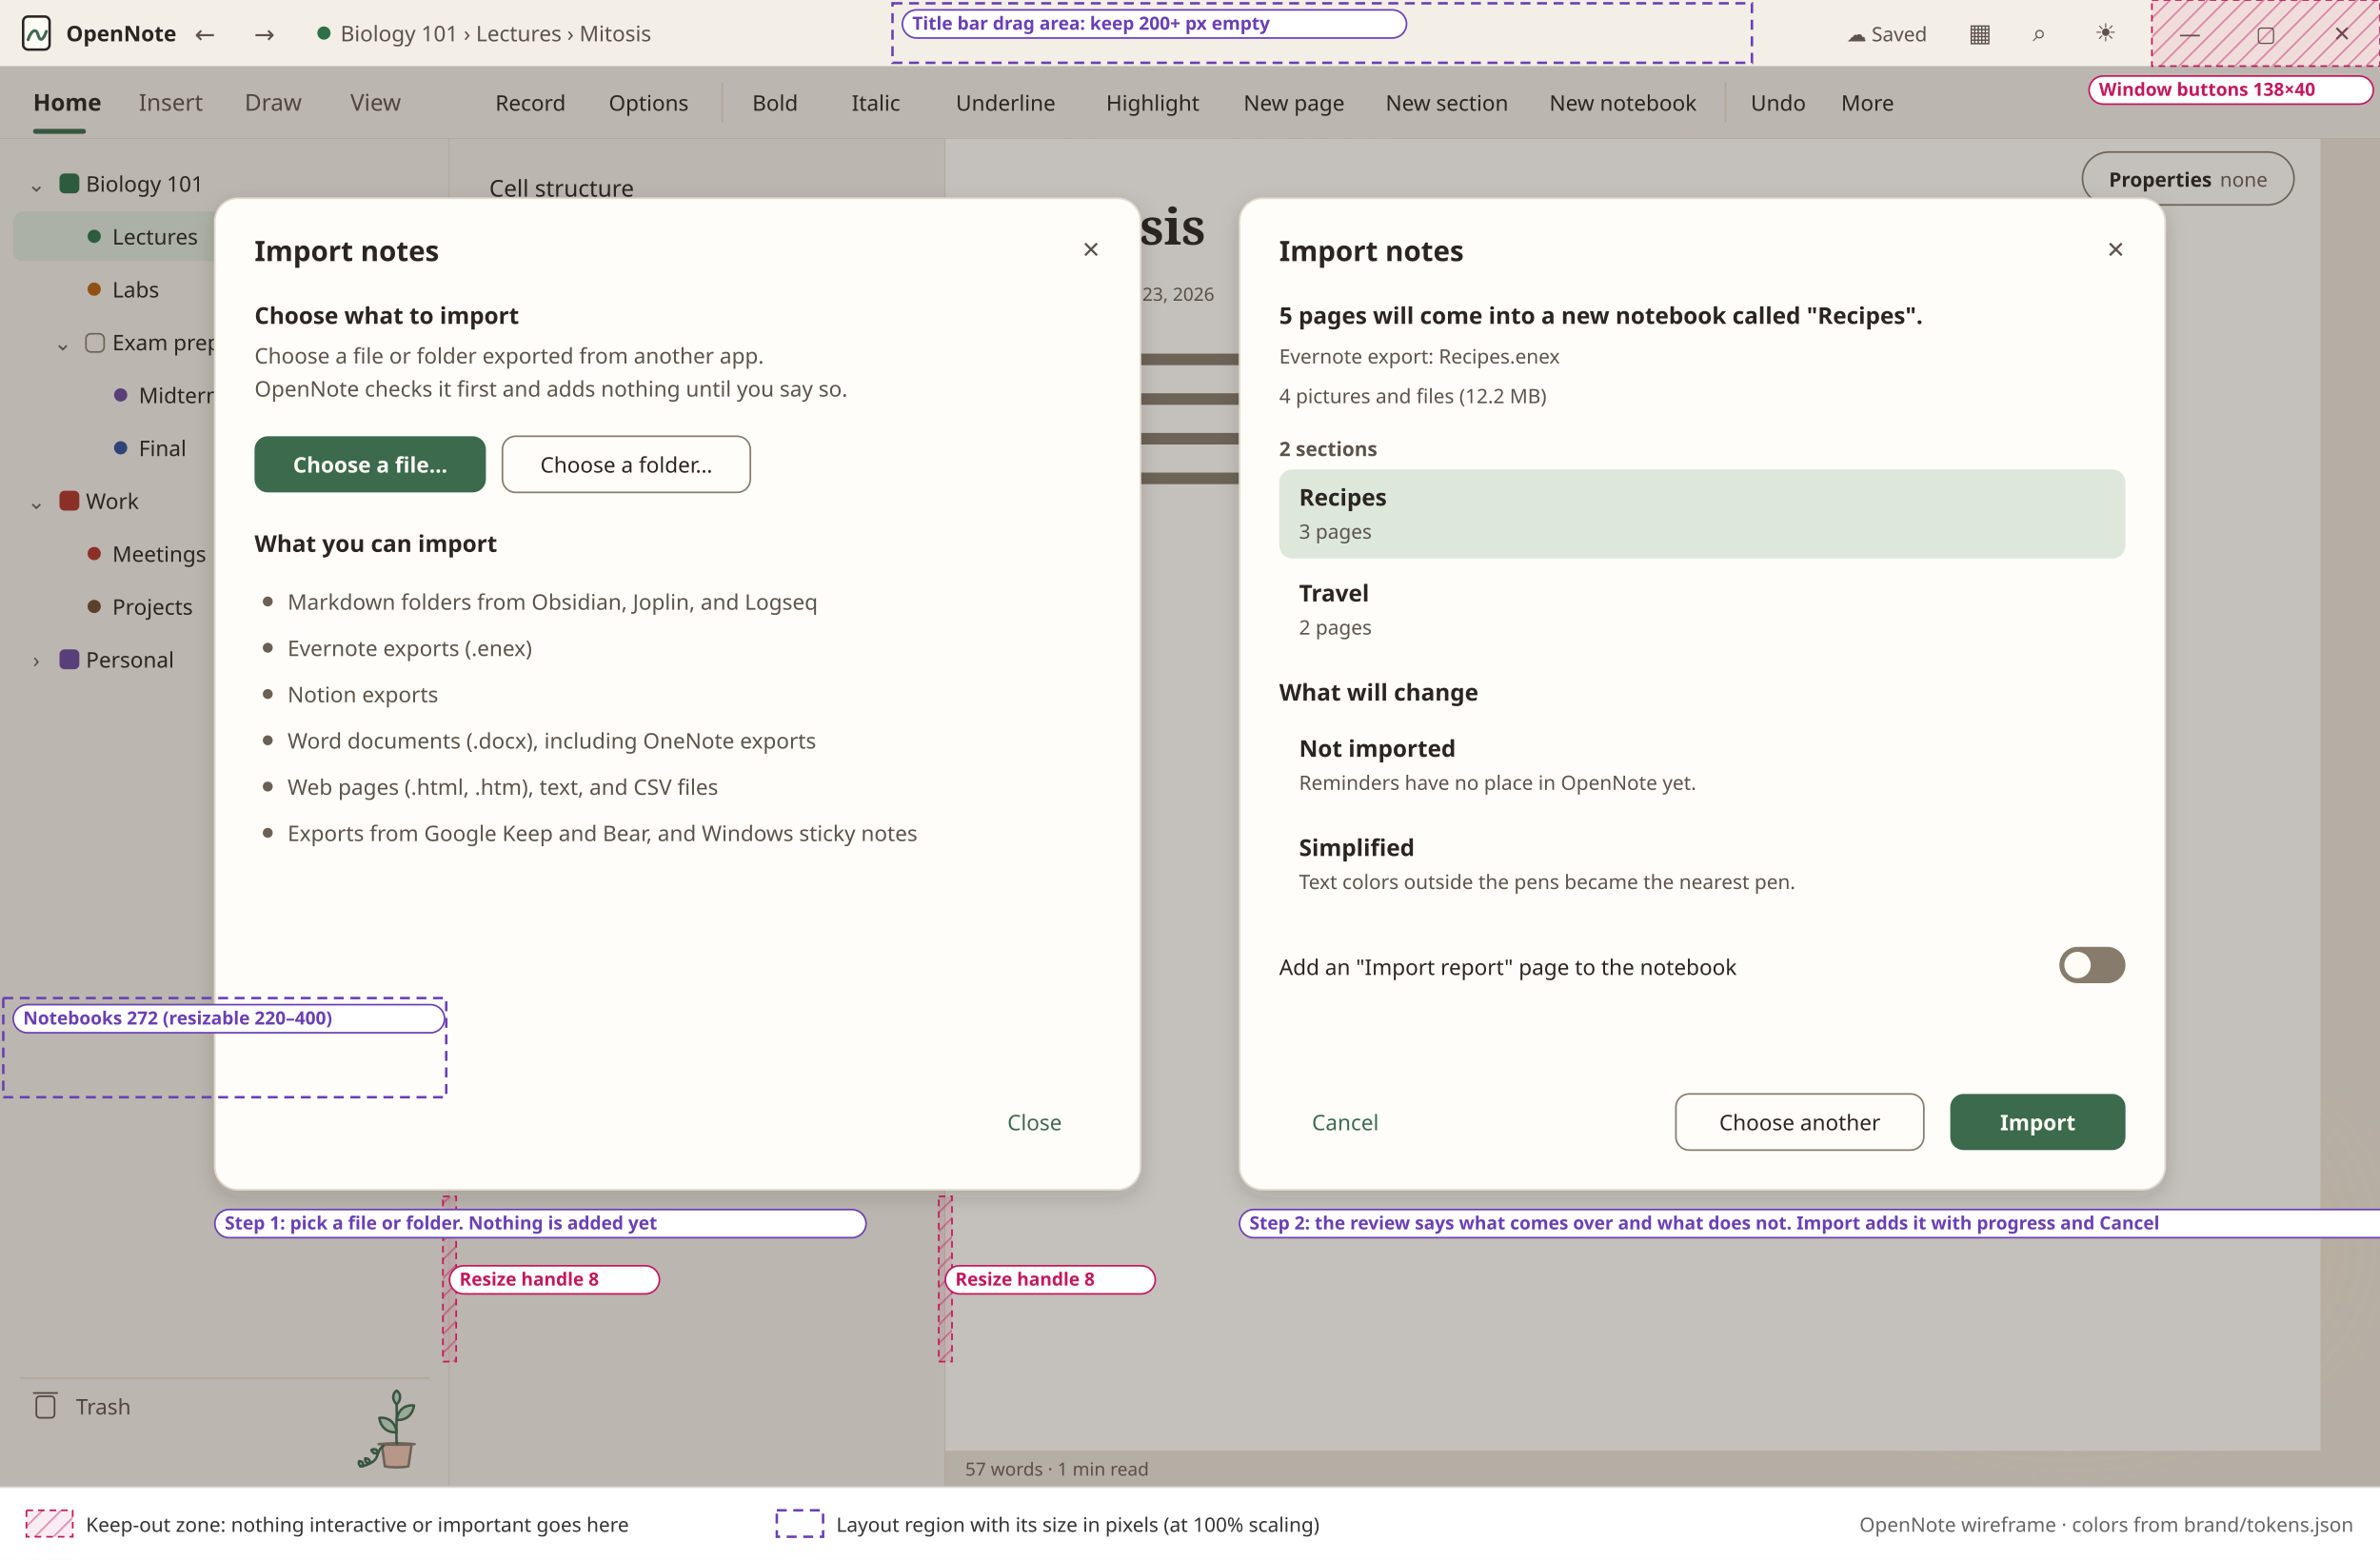
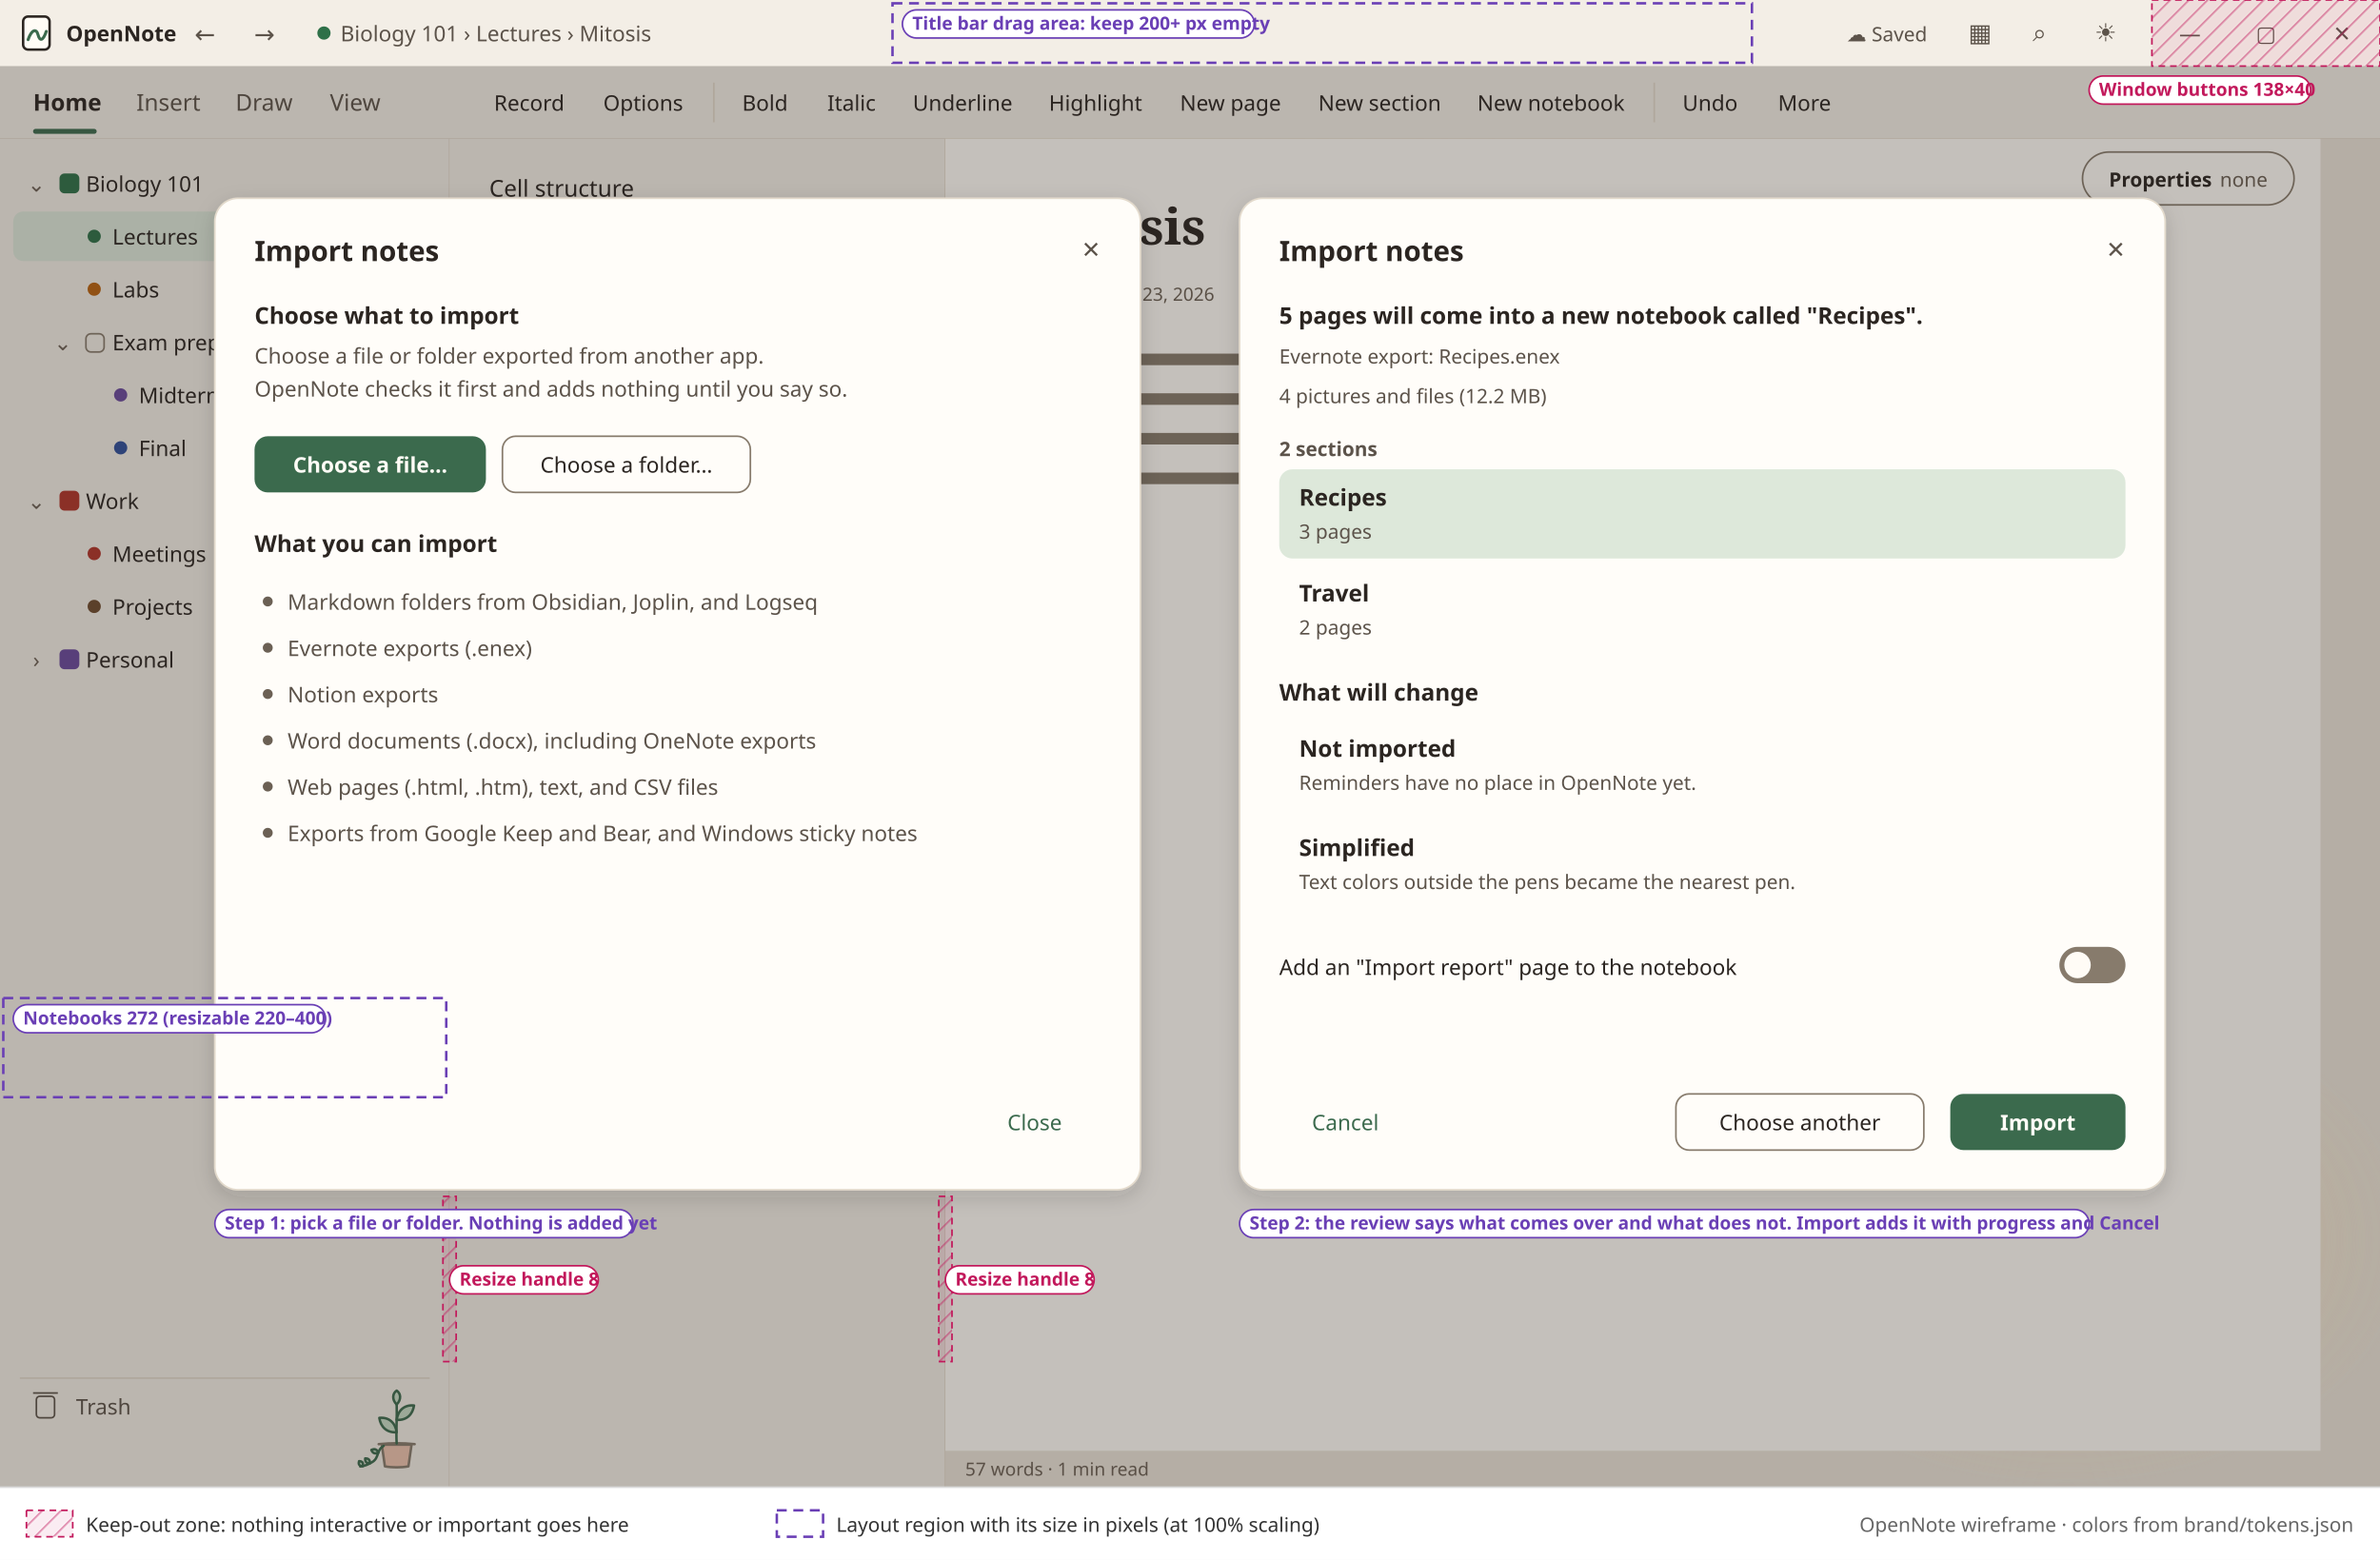
<svg xmlns="http://www.w3.org/2000/svg" viewBox="0 0 1440 944" width="1440" height="944" role="img">
  <defs>
    <pattern id="hatch" width="8" height="8" patternUnits="userSpaceOnUse" patternTransform="rotate(45)">
      <rect width="8" height="8" fill="#C2185B" fill-opacity="0.08" />
      <line x1="0" y1="0" x2="0" y2="8" stroke="#C2185B" stroke-opacity="0.45" stroke-width="2" />
    </pattern>
    <filter id="shadow" x="-10%" y="-10%" width="120%" height="130%">
      <feDropShadow dx="0" dy="4" stdDeviation="6" flood-color="#2B2521" flood-opacity="0.16" />
    </filter>
  </defs>
  <rect x="0" y="0" width="1440" height="900" rx="0" fill="#F3EEE6" />
  <rect x="0" y="0" width="1440" height="40" rx="0" fill="#F3EEE6" />
  <rect x="14" y="10" width="16" height="20" rx="3" fill="#FFFCF6" stroke="#2B2521" stroke-width="1.5" />
  <path d="M17 24c2-6 5-7 6-3s3 4 5-2" fill="none" stroke-linecap="round" stroke-linejoin="round" stroke="#3B6A4D" stroke-width="1.8" />
  <text x="40" y="25" font-size="13" font-weight="600" fill="#2B2521" text-anchor="start" font-family="'Atkinson Hyperlegible Next', 'Segoe UI', system-ui, sans-serif">OpenNote</text>
  <text x="124" y="26" font-size="15" font-weight="400" fill="#5C534A" text-anchor="middle" font-family="'Atkinson Hyperlegible Next', 'Segoe UI', system-ui, sans-serif">←</text>
  <text x="160" y="26" font-size="15" font-weight="400" fill="#5C534A" text-anchor="middle" font-family="'Atkinson Hyperlegible Next', 'Segoe UI', system-ui, sans-serif">→</text>
  <circle cx="196" cy="20" r="4" fill="#2E7048" />
  <text x="206" y="25" font-size="13" font-weight="400" fill="#5C534A" text-anchor="start" font-family="'Atkinson Hyperlegible Next', 'Segoe UI', system-ui, sans-serif">Biology 101 › Lectures › Mitosis</text>
  <text x="1166" y="25" font-size="12" font-weight="400" fill="#5C534A" text-anchor="end" font-family="'Atkinson Hyperlegible Next', 'Segoe UI', system-ui, sans-serif">☁ Saved</text>
  <text x="1198" y="25" font-size="15" font-weight="400" fill="#5C534A" text-anchor="middle" font-family="'Atkinson Hyperlegible Next', 'Segoe UI', system-ui, sans-serif">▦</text>
  <text x="1234" y="25" font-size="15" font-weight="400" fill="#5C534A" text-anchor="middle" font-family="'Atkinson Hyperlegible Next', 'Segoe UI', system-ui, sans-serif">⌕</text>
  <text x="1274" y="25" font-size="15" font-weight="400" fill="#5C534A" text-anchor="middle" font-family="'Atkinson Hyperlegible Next', 'Segoe UI', system-ui, sans-serif">☀</text>
  <text x="1325" y="25" font-size="13" font-weight="400" fill="#5C534A" text-anchor="middle" font-family="'Atkinson Hyperlegible Next', 'Segoe UI', system-ui, sans-serif">—</text>
  <text x="1371" y="25" font-size="13" font-weight="400" fill="#5C534A" text-anchor="middle" font-family="'Atkinson Hyperlegible Next', 'Segoe UI', system-ui, sans-serif">▢</text>
  <text x="1417" y="25" font-size="13" font-weight="400" fill="#5C534A" text-anchor="middle" font-family="'Atkinson Hyperlegible Next', 'Segoe UI', system-ui, sans-serif">✕</text>
  <rect x="0" y="40" width="1440" height="44" rx="0" fill="#F3EEE6" />
  <line x1="0" y1="84" x2="1440" y2="84" stroke="#E3DACC" />
  <text x="20" y="67" font-size="14" font-weight="600" fill="#2B2521" text-anchor="start" font-family="'Atkinson Hyperlegible Next', 'Segoe UI', system-ui, sans-serif">Home</text>
-   <rect x="20" y="78" width="32" height="3" rx="1.5" fill="#3B6A4D" />
-   <text x="84" y="67" font-size="14" font-weight="400" fill="#5C534A" text-anchor="start" font-family="'Atkinson Hyperlegible Next', 'Segoe UI', system-ui, sans-serif">Insert</text>
-   <text x="148" y="67" font-size="14" font-weight="400" fill="#5C534A" text-anchor="start" font-family="'Atkinson Hyperlegible Next', 'Segoe UI', system-ui, sans-serif">Draw</text>
-   <text x="212" y="67" font-size="14" font-weight="400" fill="#5C534A" text-anchor="start" font-family="'Atkinson Hyperlegible Next', 'Segoe UI', system-ui, sans-serif">View</text>
-   <g data-fit="6" data-center="both">
-     <rect x="290" y="48" width="62" height="28" rx="8" fill="none" />
-     <text x="321" y="67" font-size="13" font-weight="400" fill="#2B2521" text-anchor="middle" font-family="'Atkinson Hyperlegible Next', 'Segoe UI', system-ui, sans-serif">Record</text>
-   </g>
-   <g data-fit="6" data-center="both">
-     <rect x="358" y="48" width="69" height="28" rx="8" fill="none" />
-     <text x="392.5" y="67" font-size="13" font-weight="400" fill="#2B2521" text-anchor="middle" font-family="'Atkinson Hyperlegible Next', 'Segoe UI', system-ui, sans-serif">Options</text>
-   </g>
-   <line x1="437" y1="50" x2="437" y2="74" stroke="#E3DACC" />
-   <g data-fit="6" data-center="both">
-     <rect x="445" y="48" width="48" height="28" rx="8" fill="none" />
-     <text x="469" y="67" font-size="13" font-weight="400" fill="#2B2521" text-anchor="middle" font-family="'Atkinson Hyperlegible Next', 'Segoe UI', system-ui, sans-serif">Bold</text>
-   </g>
-   <g data-fit="6" data-center="both">
-     <rect x="499" y="48" width="62" height="28" rx="8" fill="none" />
-     <text x="530" y="67" font-size="13" font-weight="400" fill="#2B2521" text-anchor="middle" font-family="'Atkinson Hyperlegible Next', 'Segoe UI', system-ui, sans-serif">Italic</text>
-   </g>
-   <g data-fit="6" data-center="both">
-     <rect x="567" y="48" width="83" height="28" rx="8" fill="none" />
-     <text x="608.5" y="67" font-size="13" font-weight="400" fill="#2B2521" text-anchor="middle" font-family="'Atkinson Hyperlegible Next', 'Segoe UI', system-ui, sans-serif">Underline</text>
-   </g>
-   <g data-fit="6" data-center="both">
-     <rect x="656" y="48" width="83" height="28" rx="8" fill="none" />
-     <text x="697.5" y="67" font-size="13" font-weight="400" fill="#2B2521" text-anchor="middle" font-family="'Atkinson Hyperlegible Next', 'Segoe UI', system-ui, sans-serif">Highlight</text>
-   </g>
-   <g data-fit="6" data-center="both">
-     <rect x="745" y="48" width="76" height="28" rx="8" fill="none" />
-     <text x="783" y="67" font-size="13" font-weight="400" fill="#2B2521" text-anchor="middle" font-family="'Atkinson Hyperlegible Next', 'Segoe UI', system-ui, sans-serif">New page</text>
-   </g>
-   <g data-fit="6" data-center="both">
-     <rect x="827" y="48" width="97" height="28" rx="8" fill="none" />
-     <text x="875.5" y="67" font-size="13" font-weight="400" fill="#2B2521" text-anchor="middle" font-family="'Atkinson Hyperlegible Next', 'Segoe UI', system-ui, sans-serif">New section</text>
-   </g>
-   <g data-fit="6" data-center="both">
-     <rect x="930" y="48" width="104" height="28" rx="8" fill="none" />
-     <text x="982" y="67" font-size="13" font-weight="400" fill="#2B2521" text-anchor="middle" font-family="'Atkinson Hyperlegible Next', 'Segoe UI', system-ui, sans-serif">New notebook</text>
-   </g>
-   <line x1="1044" y1="50" x2="1044" y2="74" stroke="#E3DACC" />
-   <g data-fit="6" data-center="both">
-     <rect x="1052" y="48" width="48" height="28" rx="8" fill="none" />
-     <text x="1076" y="67" font-size="13" font-weight="400" fill="#2B2521" text-anchor="middle" font-family="'Atkinson Hyperlegible Next', 'Segoe UI', system-ui, sans-serif">Undo</text>
-   </g>
-   <g data-fit="6" data-center="both">
-     <rect x="1106" y="48" width="48" height="28" rx="8" fill="none" />
-     <text x="1130" y="67" font-size="13" font-weight="400" fill="#2B2521" text-anchor="middle" font-family="'Atkinson Hyperlegible Next', 'Segoe UI', system-ui, sans-serif">More</text>
+   <rect x="20" y="78" width="38.5" height="3" rx="1.5" fill="#3B6A4D" />
+   <text x="82.5" y="67" font-size="14" font-weight="400" fill="#5C534A" text-anchor="start" font-family="'Atkinson Hyperlegible Next', 'Segoe UI', system-ui, sans-serif">Insert</text>
+   <text x="142.5" y="67" font-size="14" font-weight="400" fill="#5C534A" text-anchor="start" font-family="'Atkinson Hyperlegible Next', 'Segoe UI', system-ui, sans-serif">Draw</text>
+   <text x="199.6" y="67" font-size="14" font-weight="400" fill="#5C534A" text-anchor="start" font-family="'Atkinson Hyperlegible Next', 'Segoe UI', system-ui, sans-serif">View</text>
+   <g data-fit="6" data-center="both">
+     <rect x="290" y="48" width="60.4" height="28" rx="8" fill="none" />
+     <text x="320.2" y="67" font-size="13" font-weight="400" fill="#2B2521" text-anchor="middle" font-family="'Atkinson Hyperlegible Next', 'Segoe UI', system-ui, sans-serif">Record</text>
+   </g>
+   <g data-fit="6" data-center="both">
+     <rect x="356.4" y="48" width="65.5" height="28" rx="8" fill="none" />
+     <text x="389.15" y="67" font-size="13" font-weight="400" fill="#2B2521" text-anchor="middle" font-family="'Atkinson Hyperlegible Next', 'Segoe UI', system-ui, sans-serif">Options</text>
+   </g>
+   <line x1="431.9" y1="50" x2="431.9" y2="74" stroke="#E3DACC" />
+   <g data-fit="6" data-center="both">
+     <rect x="439.9" y="48" width="45.9" height="28" rx="8" fill="none" />
+     <text x="462.85" y="67" font-size="13" font-weight="400" fill="#2B2521" text-anchor="middle" font-family="'Atkinson Hyperlegible Next', 'Segoe UI', system-ui, sans-serif">Bold</text>
+   </g>
+   <g data-fit="6" data-center="both">
+     <rect x="491.8" y="48" width="46.8" height="28" rx="8" fill="none" />
+     <text x="515.2" y="67" font-size="13" font-weight="400" fill="#2B2521" text-anchor="middle" font-family="'Atkinson Hyperlegible Next', 'Segoe UI', system-ui, sans-serif">Italic</text>
+   </g>
+   <g data-fit="6" data-center="both">
+     <rect x="544.6" y="48" width="75.7" height="28" rx="8" fill="none" />
+     <text x="582.45" y="67" font-size="13" font-weight="400" fill="#2B2521" text-anchor="middle" font-family="'Atkinson Hyperlegible Next', 'Segoe UI', system-ui, sans-serif">Underline</text>
+   </g>
+   <g data-fit="6" data-center="both">
+     <rect x="626.3" y="48" width="73.1" height="28" rx="8" fill="none" />
+     <text x="662.85" y="67" font-size="13" font-weight="400" fill="#2B2521" text-anchor="middle" font-family="'Atkinson Hyperlegible Next', 'Segoe UI', system-ui, sans-serif">Highlight</text>
+   </g>
+   <g data-fit="6" data-center="both">
+     <rect x="705.4" y="48" width="78.2" height="28" rx="8" fill="none" />
+     <text x="744.5" y="67" font-size="13" font-weight="400" fill="#2B2521" text-anchor="middle" font-family="'Atkinson Hyperlegible Next', 'Segoe UI', system-ui, sans-serif">New page</text>
+   </g>
+   <g data-fit="6" data-center="both">
+     <rect x="789.6" y="48" width="90.3" height="28" rx="8" fill="none" />
+     <text x="834.75" y="67" font-size="13" font-weight="400" fill="#2B2521" text-anchor="middle" font-family="'Atkinson Hyperlegible Next', 'Segoe UI', system-ui, sans-serif">New section</text>
+   </g>
+   <g data-fit="6" data-center="both">
+     <rect x="885.9" y="48" width="105" height="28" rx="8" fill="none" />
+     <text x="938.4" y="67" font-size="13" font-weight="400" fill="#2B2521" text-anchor="middle" font-family="'Atkinson Hyperlegible Next', 'Segoe UI', system-ui, sans-serif">New notebook</text>
+   </g>
+   <line x1="1000.9" y1="50" x2="1000.9" y2="74" stroke="#E3DACC" />
+   <g data-fit="6" data-center="both">
+     <rect x="1008.9" y="48" width="51.6" height="28" rx="8" fill="none" />
+     <text x="1034.7" y="67" font-size="13" font-weight="400" fill="#2B2521" text-anchor="middle" font-family="'Atkinson Hyperlegible Next', 'Segoe UI', system-ui, sans-serif">Undo</text>
+   </g>
+   <g data-fit="6" data-center="both">
+     <rect x="1066.5" y="48" width="50.6" height="28" rx="8" fill="none" />
+     <text x="1091.8" y="67" font-size="13" font-weight="400" fill="#2B2521" text-anchor="middle" font-family="'Atkinson Hyperlegible Next', 'Segoe UI', system-ui, sans-serif">More</text>
  </g>
  <rect x="0" y="84" width="272" height="816" rx="0" fill="#F3EEE6" />
  <line x1="272" y1="84" x2="272" y2="900" stroke="#E3DACC" />
  <text x="22" y="116" font-size="13" font-weight="400" fill="#6B6054" text-anchor="middle" font-family="'Atkinson Hyperlegible Next', 'Segoe UI', system-ui, sans-serif">⌄</text>
  <rect x="36" y="105" width="12" height="12" rx="3" fill="#2E7048" />
  <text x="52" y="116" font-size="13" font-weight="400" fill="#2B2521" text-anchor="start" font-family="'Atkinson Hyperlegible Next', 'Segoe UI', system-ui, sans-serif">Biology 101</text>
  <rect x="8" y="128" width="256" height="30" rx="6" fill="#DDE8DA" />
  <circle cx="57" cy="143" r="4" fill="#2E7048" />
  <text x="68" y="148" font-size="13" font-weight="400" fill="#2B2521" text-anchor="start" font-family="'Atkinson Hyperlegible Next', 'Segoe UI', system-ui, sans-serif">Lectures</text>
  <circle cx="57" cy="175" r="4" fill="#B8620F" />
  <text x="68" y="180" font-size="13" font-weight="400" fill="#2B2521" text-anchor="start" font-family="'Atkinson Hyperlegible Next', 'Segoe UI', system-ui, sans-serif">Labs</text>
  <text x="38" y="212" font-size="13" font-weight="400" fill="#6B6054" text-anchor="middle" font-family="'Atkinson Hyperlegible Next', 'Segoe UI', system-ui, sans-serif">⌄</text>
  <rect x="52" y="202" width="11" height="11" rx="3" fill="none" stroke="#877B6C" stroke-width="1" />
  <text x="68" y="212" font-size="13" font-weight="400" fill="#2B2521" text-anchor="start" font-family="'Atkinson Hyperlegible Next', 'Segoe UI', system-ui, sans-serif">Exam prep</text>
  <circle cx="73" cy="239" r="4" fill="#6A4A9C" />
  <text x="84" y="244" font-size="13" font-weight="400" fill="#2B2521" text-anchor="start" font-family="'Atkinson Hyperlegible Next', 'Segoe UI', system-ui, sans-serif">Midterm</text>
  <circle cx="73" cy="271" r="4" fill="#2F4F9A" />
  <text x="84" y="276" font-size="13" font-weight="400" fill="#2B2521" text-anchor="start" font-family="'Atkinson Hyperlegible Next', 'Segoe UI', system-ui, sans-serif">Final</text>
  <text x="22" y="308" font-size="13" font-weight="400" fill="#6B6054" text-anchor="middle" font-family="'Atkinson Hyperlegible Next', 'Segoe UI', system-ui, sans-serif">⌄</text>
  <rect x="36" y="297" width="12" height="12" rx="3" fill="#B0342A" />
  <text x="52" y="308" font-size="13" font-weight="400" fill="#2B2521" text-anchor="start" font-family="'Atkinson Hyperlegible Next', 'Segoe UI', system-ui, sans-serif">Work</text>
  <circle cx="57" cy="335" r="4" fill="#B0342A" />
  <text x="68" y="340" font-size="13" font-weight="400" fill="#2B2521" text-anchor="start" font-family="'Atkinson Hyperlegible Next', 'Segoe UI', system-ui, sans-serif">Meetings</text>
  <circle cx="57" cy="367" r="4" fill="#6E4B2E" />
  <text x="68" y="372" font-size="13" font-weight="400" fill="#2B2521" text-anchor="start" font-family="'Atkinson Hyperlegible Next', 'Segoe UI', system-ui, sans-serif">Projects</text>
  <text x="22" y="404" font-size="13" font-weight="400" fill="#6B6054" text-anchor="middle" font-family="'Atkinson Hyperlegible Next', 'Segoe UI', system-ui, sans-serif">›</text>
  <rect x="36" y="393" width="12" height="12" rx="3" fill="#6A4A9C" />
  <text x="52" y="404" font-size="13" font-weight="400" fill="#2B2521" text-anchor="start" font-family="'Atkinson Hyperlegible Next', 'Segoe UI', system-ui, sans-serif">Personal</text>
  <line x1="12" y1="834" x2="260" y2="834" stroke="#E3DACC" />
  <rect x="22" y="845" width="11" height="13" rx="2" fill="none" stroke="#5C534A" stroke-width="1" />
  <line x1="20" y1="843" x2="35" y2="843" stroke="#5C534A" />
  <text x="46" y="856" font-size="13" font-weight="400" fill="#5C534A" text-anchor="start" font-family="'Atkinson Hyperlegible Next', 'Segoe UI', system-ui, sans-serif">Trash</text>
  <g data-part="plant-pot" fill="none" stroke="#877B6C" stroke-linecap="round" stroke-linejoin="round">
    <g data-part="plant" transform="translate(216 840.5063) scale(0.75)" stroke-width="2">
      <path d="M20 45H44L41.5 62.5C36 63.6 28 63.6 22.5 62.5Z" fill="#EDC3AF" data-part="pot" />
      <path d="M17.5 44.6C28 43.6 37 43.6 46.5 44.6" />
      <path d="M32 44C31.4 34 32.4 23 32 12" stroke="#3B6A4D" />
      <path d="M21.5 46C15.5 49.5 18 55.6 12.4 59 9 61 6 62.4 2.6 62.6" stroke="#3B6A4D" />
      <path d="M32 35C24 35.6 19 30.6 18 23.4 26 22.6 31 27.6 32 35Z" fill="#C8DCC6" stroke="#3B6A4D" />
      <path d="M32 25C40 25.6 45 20.6 46 13.4 38 12.6 33 17.6 32 25Z" fill="#C8DCC6" stroke="#3B6A4D" />
      <path d="M32 12.6C28 8.6 28.6 3.6 32 1.4 35.4 3.6 36 8.6 32 12.6Z" fill="#C8DCC6" stroke="#3B6A4D" />
      <path d="M17.2 51.4Q15.5 47.4 11.6 49.3Q13.3 53.4 17.2 51.4Z" fill="#C8DCC6" stroke="#3B6A4D" />
      <path d="M10.4 60.1Q10.7 56 6.6 56.1Q6.3 60.2 10.4 60.1Z" fill="#C8DCC6" stroke="#3B6A4D" />
      <path d="M4.6 62.4Q5.8 58.5 1.7 58.3Q0.5 62.2 4.6 62.4Z" fill="#C8DCC6" stroke="#3B6A4D" />
    </g>
  </g>
  <rect x="272" y="84" width="300" height="816" rx="0" fill="#F3EEE6" />
  <line x1="572" y1="84" x2="572" y2="900" stroke="#E3DACC" />
  <text x="296" y="119" font-size="14" font-weight="500" fill="#2B2521" text-anchor="start" font-family="'Atkinson Hyperlegible Next', 'Segoe UI', system-ui, sans-serif">Cell structure</text>
  <text x="296" y="138" font-size="12" font-weight="400" fill="#6B6054" text-anchor="start" font-family="'Atkinson Hyperlegible Next', 'Segoe UI', system-ui, sans-serif">Sep 28, 2026</text>
  <text x="312" y="175" font-size="14" font-weight="500" fill="#2B2521" text-anchor="start" font-family="'Atkinson Hyperlegible Next', 'Segoe UI', system-ui, sans-serif">Membranes</text>
  <text x="312" y="194" font-size="12" font-weight="400" fill="#6B6054" text-anchor="start" font-family="'Atkinson Hyperlegible Next', 'Segoe UI', system-ui, sans-serif">Sep 28, 2026</text>
  <rect x="284" y="208" width="276" height="56" rx="6" fill="#DDE8DA" />
  <text x="296" y="231" font-size="14" font-weight="500" fill="#2B2521" text-anchor="start" font-family="'Atkinson Hyperlegible Next', 'Segoe UI', system-ui, sans-serif">Mitosis</text>
  <text x="296" y="250" font-size="12" font-weight="400" fill="#6B6054" text-anchor="start" font-family="'Atkinson Hyperlegible Next', 'Segoe UI', system-ui, sans-serif">Sep 23, 2026</text>
  <text x="296" y="287" font-size="14" font-weight="500" fill="#2B2521" text-anchor="start" font-family="'Atkinson Hyperlegible Next', 'Segoe UI', system-ui, sans-serif">Meiosis</text>
  <text x="296" y="306" font-size="12" font-weight="400" fill="#6B6054" text-anchor="start" font-family="'Atkinson Hyperlegible Next', 'Segoe UI', system-ui, sans-serif">Sep 21, 2026</text>
  <text x="296" y="343" font-size="14" font-weight="500" fill="#2B2521" text-anchor="start" font-family="'Atkinson Hyperlegible Next', 'Segoe UI', system-ui, sans-serif">Photosynthesis</text>
  <text x="296" y="362" font-size="12" font-weight="400" fill="#6B6054" text-anchor="start" font-family="'Atkinson Hyperlegible Next', 'Segoe UI', system-ui, sans-serif">Sep 16, 2026</text>
  <defs>
    <radialGradient id="ambient22" cx="0" cy="0" r="1" gradientUnits="userSpaceOnUse" gradientTransform="translate(572 84) scale(608 653)">
      <stop offset="0" stop-color="#FFF0D4" />
      <stop offset="1" stop-color="#FFF0D4" stop-opacity="0" />
    </radialGradient>
    <radialGradient id="ambient22p">
      <stop offset="0" stop-color="#FCE4B8" />
      <stop offset="1" stop-color="#FCE4B8" stop-opacity="0" />
    </radialGradient>
  </defs>
  <rect x="572" y="84" width="868" height="816" rx="0" fill="#EAE3D8" />
  <rect x="572" y="84" width="868" height="816" fill="url(#ambient22)" />
  <ellipse cx="1250" cy="750" rx="210" ry="150" fill="url(#ambient22p)" opacity="0.9" />
  <rect x="572" y="84" width="832" height="794" rx="0" fill="#FFFCF6" />
  <text x="584" y="893" font-size="11" font-weight="400" fill="#6B6054" text-anchor="start" font-family="'Atkinson Hyperlegible Next', 'Segoe UI', system-ui, sans-serif">57 words · 1 min read</text>
  <rect x="1260" y="92" width="128" height="32" rx="16" fill="#FFFCF6" stroke="#877B6C" stroke-width="1" />
  <text x="1276" y="113" font-size="12" font-weight="600" fill="#2B2521" text-anchor="start" font-family="'Atkinson Hyperlegible Next', 'Segoe UI', system-ui, sans-serif">Properties</text>
  <text x="1372" y="113" font-size="12" font-weight="400" fill="#6B6054" text-anchor="end" font-family="'Atkinson Hyperlegible Next', 'Segoe UI', system-ui, sans-serif">none</text>
  <text x="620" y="148" font-size="30" font-weight="700" fill="#2B2521" text-anchor="start" font-family="Literata, Cambria, Georgia, serif">Mitosis</text>
  <rect x="620" y="160" width="48" height="2" rx="0" fill="#A9502F" />
  <text x="620" y="182" font-size="11" font-weight="400" fill="#6B6054" text-anchor="start" font-family="'Atkinson Hyperlegible Next', 'Segoe UI', system-ui, sans-serif">Changed Sep 23, 2026</text>
  <rect x="620" y="214" width="520" height="7" rx="3.5" fill="#877B6C" />
  <rect x="620" y="238" width="470" height="7" rx="3.5" fill="#877B6C" />
  <rect x="620" y="262" width="500" height="7" rx="3.5" fill="#877B6C" />
  <rect x="620" y="286" width="420" height="7" rx="3.5" fill="#877B6C" />
  <rect x="0" y="40" width="1440" height="860" rx="0" fill="#2B2521" fill-opacity="0.28" />
  <rect x="130" y="120" width="560" height="600" rx="14" fill="#FFFDF9" stroke="#E3DACC" stroke-width="1" filter="url(#shadow)" />
  <text x="154" y="158" font-size="17" font-weight="600" fill="#2B2521" text-anchor="start" font-family="'Atkinson Hyperlegible Next', 'Segoe UI', system-ui, sans-serif">Import notes</text>
  <text x="666" y="156" font-size="14" font-weight="400" fill="#5C534A" text-anchor="end" font-family="'Atkinson Hyperlegible Next', 'Segoe UI', system-ui, sans-serif">✕</text>
  <text x="154" y="196" font-size="14" font-weight="600" fill="#2B2521" text-anchor="start" font-family="'Atkinson Hyperlegible Next', 'Segoe UI', system-ui, sans-serif">Choose what to import</text>
  <text x="154" y="220" font-size="13" font-weight="400" fill="#5C534A" text-anchor="start" font-family="'Atkinson Hyperlegible Next', 'Segoe UI', system-ui, sans-serif">Choose a file or folder exported from another app.</text>
  <text x="154" y="240" font-size="13" font-weight="400" fill="#5C534A" text-anchor="start" font-family="'Atkinson Hyperlegible Next', 'Segoe UI', system-ui, sans-serif">OpenNote checks it first and adds nothing until you say so.</text>
  <g data-fit="6" data-center="both">
    <rect x="154" y="264" width="140" height="34" rx="8" fill="#3B6A4D" />
    <text x="224" y="286" font-size="13" font-weight="600" fill="#FFFCF6" text-anchor="middle" font-family="'Atkinson Hyperlegible Next', 'Segoe UI', system-ui, sans-serif">Choose a file…</text>
  </g>
  <g data-fit="6" data-center="both">
    <rect x="304" y="264" width="150" height="34" rx="8" fill="none" stroke="#877B6C" stroke-width="1" />
    <text x="379" y="286" font-size="13" font-weight="400" fill="#2B2521" text-anchor="middle" font-family="'Atkinson Hyperlegible Next', 'Segoe UI', system-ui, sans-serif">Choose a folder…</text>
  </g>
  <text x="154" y="334" font-size="14" font-weight="600" fill="#2B2521" text-anchor="start" font-family="'Atkinson Hyperlegible Next', 'Segoe UI', system-ui, sans-serif">What you can import</text>
  <circle cx="162" cy="364" r="3" fill="#6B6054" />
  <text x="174" y="369" font-size="13" font-weight="400" fill="#5C534A" text-anchor="start" font-family="'Atkinson Hyperlegible Next', 'Segoe UI', system-ui, sans-serif">Markdown folders from Obsidian, Joplin, and Logseq</text>
  <circle cx="162" cy="392" r="3" fill="#6B6054" />
  <text x="174" y="397" font-size="13" font-weight="400" fill="#5C534A" text-anchor="start" font-family="'Atkinson Hyperlegible Next', 'Segoe UI', system-ui, sans-serif">Evernote exports (.enex)</text>
  <circle cx="162" cy="420" r="3" fill="#6B6054" />
  <text x="174" y="425" font-size="13" font-weight="400" fill="#5C534A" text-anchor="start" font-family="'Atkinson Hyperlegible Next', 'Segoe UI', system-ui, sans-serif">Notion exports</text>
  <circle cx="162" cy="448" r="3" fill="#6B6054" />
  <text x="174" y="453" font-size="13" font-weight="400" fill="#5C534A" text-anchor="start" font-family="'Atkinson Hyperlegible Next', 'Segoe UI', system-ui, sans-serif">Word documents (.docx), including OneNote exports</text>
  <circle cx="162" cy="476" r="3" fill="#6B6054" />
  <text x="174" y="481" font-size="13" font-weight="400" fill="#5C534A" text-anchor="start" font-family="'Atkinson Hyperlegible Next', 'Segoe UI', system-ui, sans-serif">Web pages (.html, .htm), text, and CSV files</text>
  <circle cx="162" cy="504" r="3" fill="#6B6054" />
  <text x="174" y="509" font-size="13" font-weight="400" fill="#5C534A" text-anchor="start" font-family="'Atkinson Hyperlegible Next', 'Segoe UI', system-ui, sans-serif">Exports from Google Keep and Bear, and Windows sticky notes</text>
  <g data-fit="6" data-center="both">
    <rect x="586" y="662" width="80" height="34" rx="8" fill="none" />
    <text x="626" y="684" font-size="13" font-weight="400" fill="#3B6A4D" text-anchor="middle" font-family="'Atkinson Hyperlegible Next', 'Segoe UI', system-ui, sans-serif">Close</text>
  </g>
  <rect x="750" y="120" width="560" height="600" rx="14" fill="#FFFDF9" stroke="#E3DACC" stroke-width="1" filter="url(#shadow)" />
  <text x="774" y="158" font-size="17" font-weight="600" fill="#2B2521" text-anchor="start" font-family="'Atkinson Hyperlegible Next', 'Segoe UI', system-ui, sans-serif">Import notes</text>
  <text x="1286" y="156" font-size="14" font-weight="400" fill="#5C534A" text-anchor="end" font-family="'Atkinson Hyperlegible Next', 'Segoe UI', system-ui, sans-serif">✕</text>
  <text x="774" y="196" font-size="14" font-weight="600" fill="#2B2521" text-anchor="start" font-family="'Atkinson Hyperlegible Next', 'Segoe UI', system-ui, sans-serif">5 pages will come into a new notebook called "Recipes".</text>
  <text x="774" y="220" font-size="12" font-weight="400" fill="#5C534A" text-anchor="start" font-family="'Atkinson Hyperlegible Next', 'Segoe UI', system-ui, sans-serif">Evernote export: Recipes.enex</text>
  <text x="774" y="244" font-size="12" font-weight="400" fill="#5C534A" text-anchor="start" font-family="'Atkinson Hyperlegible Next', 'Segoe UI', system-ui, sans-serif">4 pictures and files (12.2 MB)</text>
  <text x="774" y="276" font-size="12" font-weight="600" fill="#5C534A" text-anchor="start" font-family="'Atkinson Hyperlegible Next', 'Segoe UI', system-ui, sans-serif">2 sections</text>
  <rect x="774" y="284" width="512" height="54" rx="8" fill="#DDE8DA" />
  <text x="786" y="306" font-size="14" font-weight="600" fill="#2B2521" text-anchor="start" font-family="'Atkinson Hyperlegible Next', 'Segoe UI', system-ui, sans-serif">Recipes</text>
  <text x="786" y="326" font-size="12" font-weight="400" fill="#5C534A" text-anchor="start" font-family="'Atkinson Hyperlegible Next', 'Segoe UI', system-ui, sans-serif">3 pages</text>
  <text x="786" y="364" font-size="14" font-weight="600" fill="#2B2521" text-anchor="start" font-family="'Atkinson Hyperlegible Next', 'Segoe UI', system-ui, sans-serif">Travel</text>
  <text x="786" y="384" font-size="12" font-weight="400" fill="#5C534A" text-anchor="start" font-family="'Atkinson Hyperlegible Next', 'Segoe UI', system-ui, sans-serif">2 pages</text>
  <text x="774" y="424" font-size="14" font-weight="600" fill="#2B2521" text-anchor="start" font-family="'Atkinson Hyperlegible Next', 'Segoe UI', system-ui, sans-serif">What will change</text>
  <text x="786" y="458" font-size="14" font-weight="600" fill="#2B2521" text-anchor="start" font-family="'Atkinson Hyperlegible Next', 'Segoe UI', system-ui, sans-serif">Not imported</text>
  <text x="786" y="478" font-size="12" font-weight="400" fill="#5C534A" text-anchor="start" font-family="'Atkinson Hyperlegible Next', 'Segoe UI', system-ui, sans-serif">Reminders have no place in OpenNote yet.</text>
  <text x="786" y="518" font-size="14" font-weight="600" fill="#2B2521" text-anchor="start" font-family="'Atkinson Hyperlegible Next', 'Segoe UI', system-ui, sans-serif">Simplified</text>
  <text x="786" y="538" font-size="12" font-weight="400" fill="#5C534A" text-anchor="start" font-family="'Atkinson Hyperlegible Next', 'Segoe UI', system-ui, sans-serif">Text colors outside the pens became the nearest pen.</text>
  <text x="774" y="590" font-size="13" font-weight="400" fill="#2B2521" text-anchor="start" font-family="'Atkinson Hyperlegible Next', 'Segoe UI', system-ui, sans-serif">Add an "Import report" page to the notebook</text>
  <rect x="1246" y="573" width="40" height="22" rx="11" fill="#877B6C" />
  <circle cx="1257" cy="584" r="8" fill="#FFFCF6" />
  <g data-fit="6" data-center="both">
    <rect x="774" y="662" width="80" height="34" rx="8" fill="none" />
    <text x="814" y="684" font-size="13" font-weight="400" fill="#3B6A4D" text-anchor="middle" font-family="'Atkinson Hyperlegible Next', 'Segoe UI', system-ui, sans-serif">Cancel</text>
  </g>
  <g data-fit="6" data-center="both">
    <rect x="1014" y="662" width="150" height="34" rx="8" fill="none" stroke="#877B6C" stroke-width="1" />
    <text x="1089" y="684" font-size="13" font-weight="400" fill="#2B2521" text-anchor="middle" font-family="'Atkinson Hyperlegible Next', 'Segoe UI', system-ui, sans-serif">Choose another</text>
  </g>
  <g data-fit="6" data-center="both">
    <rect x="1180" y="662" width="106" height="34" rx="8" fill="#3B6A4D" />
    <text x="1233" y="684" font-size="13" font-weight="600" fill="#FFFCF6" text-anchor="middle" font-family="'Atkinson Hyperlegible Next', 'Segoe UI', system-ui, sans-serif">Import</text>
  </g>
  <g pointer-events="none">
    <rect x="1302" y="0" width="138" height="40" rx="0" fill="url(#hatch)" stroke="#C2185B" stroke-width="1" stroke-dasharray="4 3" />
  </g>
  <g data-fit="4" pointer-events="none">
-     <rect x="1264" y="46" width="172" height="17" rx="8.5" fill="#FFFFFF" stroke="#C2185B" stroke-width="1" />
+     <rect x="1264" y="46" width="134" height="17" rx="8.5" fill="#FFFFFF" stroke="#C2185B" stroke-width="1" />
    <text x="1270" y="58" font-size="11" font-weight="600" fill="#C2185B" text-anchor="start" font-family="'Atkinson Hyperlegible Next', 'Segoe UI', system-ui, sans-serif">Window buttons 138×40</text>
  </g>
  <g pointer-events="none">
    <rect x="540" y="2" width="520" height="36" rx="0" fill="none" stroke="#6A3FB5" stroke-width="1.5" stroke-dasharray="6 4" />
  </g>
  <g data-fit="4" pointer-events="none">
-     <rect x="546" y="6" width="305" height="17" rx="8.5" fill="#FFFFFF" stroke="#6A3FB5" stroke-width="1" />
+     <rect x="546" y="6" width="213" height="17" rx="8.5" fill="#FFFFFF" stroke="#6A3FB5" stroke-width="1" />
    <text x="552" y="18" font-size="11" font-weight="600" fill="#6A3FB5" text-anchor="start" font-family="'Atkinson Hyperlegible Next', 'Segoe UI', system-ui, sans-serif">Title bar drag area: keep 200+ px empty</text>
  </g>
  <g pointer-events="none">
    <rect x="2" y="604" width="268" height="60" rx="0" fill="none" stroke="#6A3FB5" stroke-width="1.5" stroke-dasharray="6 4" />
  </g>
  <g data-fit="4" pointer-events="none">
-     <rect x="8" y="608" width="261" height="17" rx="8.5" fill="#FFFFFF" stroke="#6A3FB5" stroke-width="1" />
+     <rect x="8" y="608" width="189" height="17" rx="8.5" fill="#FFFFFF" stroke="#6A3FB5" stroke-width="1" />
    <text x="14" y="620" font-size="11" font-weight="600" fill="#6A3FB5" text-anchor="start" font-family="'Atkinson Hyperlegible Next', 'Segoe UI', system-ui, sans-serif">Notebooks 272 (resizable 220–400)</text>
  </g>
  <g pointer-events="none">
    <rect x="268" y="724" width="8" height="100" rx="0" fill="url(#hatch)" stroke="#C2185B" stroke-width="1" stroke-dasharray="4 3" />
  </g>
  <g data-fit="4" pointer-events="none">
-     <rect x="272" y="766" width="127" height="17" rx="8.5" fill="#FFFFFF" stroke="#C2185B" stroke-width="1" />
+     <rect x="272" y="766" width="90" height="17" rx="8.5" fill="#FFFFFF" stroke="#C2185B" stroke-width="1" />
    <text x="278" y="778" font-size="11" font-weight="600" fill="#C2185B" text-anchor="start" font-family="'Atkinson Hyperlegible Next', 'Segoe UI', system-ui, sans-serif">Resize handle 8</text>
  </g>
  <g pointer-events="none">
    <rect x="568" y="724" width="8" height="100" rx="0" fill="url(#hatch)" stroke="#C2185B" stroke-width="1" stroke-dasharray="4 3" />
  </g>
  <g data-fit="4" pointer-events="none">
-     <rect x="572" y="766" width="127" height="17" rx="8.5" fill="#FFFFFF" stroke="#C2185B" stroke-width="1" />
+     <rect x="572" y="766" width="90" height="17" rx="8.5" fill="#FFFFFF" stroke="#C2185B" stroke-width="1" />
    <text x="578" y="778" font-size="11" font-weight="600" fill="#C2185B" text-anchor="start" font-family="'Atkinson Hyperlegible Next', 'Segoe UI', system-ui, sans-serif">Resize handle 8</text>
  </g>
  <g data-fit="4" pointer-events="none">
-     <rect x="130" y="732" width="394" height="17" rx="8.5" fill="#FFFFFF" stroke="#6A3FB5" stroke-width="1" />
+     <rect x="130" y="732" width="253" height="17" rx="8.5" fill="#FFFFFF" stroke="#6A3FB5" stroke-width="1" />
    <text x="136" y="744" font-size="11" font-weight="600" fill="#6A3FB5" text-anchor="start" font-family="'Atkinson Hyperlegible Next', 'Segoe UI', system-ui, sans-serif">Step 1: pick a file or folder. Nothing is added yet</text>
  </g>
  <g data-fit="4" pointer-events="none">
-     <rect x="750" y="732" width="742" height="17" rx="8.5" fill="#FFFFFF" stroke="#6A3FB5" stroke-width="1" />
+     <rect x="750" y="732" width="514" height="17" rx="8.5" fill="#FFFFFF" stroke="#6A3FB5" stroke-width="1" />
    <text x="756" y="744" font-size="11" font-weight="600" fill="#6A3FB5" text-anchor="start" font-family="'Atkinson Hyperlegible Next', 'Segoe UI', system-ui, sans-serif">Step 2: the review says what comes over and what does not. Import adds it with progress and Cancel</text>
  </g>
  <rect x="0" y="900" width="1440" height="44" rx="0" fill="#FFFFFF" />
  <line x1="0" y1="900" x2="1440" y2="900" stroke="#D9D9D9" />
  <rect x="16" y="914" width="28" height="16" rx="0" fill="url(#hatch)" stroke="#C2185B" stroke-width="1" stroke-dasharray="4 3" />
  <text x="52" y="927" font-size="12" font-weight="400" fill="#333" text-anchor="start" font-family="'Atkinson Hyperlegible Next', 'Segoe UI', system-ui, sans-serif">Keep-out zone: nothing interactive or important goes here</text>
  <rect x="470" y="914" width="28" height="16" rx="0" fill="none" stroke="#6A3FB5" stroke-width="1.5" stroke-dasharray="6 4" />
  <text x="506" y="927" font-size="12" font-weight="400" fill="#333" text-anchor="start" font-family="'Atkinson Hyperlegible Next', 'Segoe UI', system-ui, sans-serif">Layout region with its size in pixels (at 100% scaling)</text>
  <text x="1424" y="927" font-size="12" font-weight="400" fill="#666" text-anchor="end" font-family="'Atkinson Hyperlegible Next', 'Segoe UI', system-ui, sans-serif">OpenNote wireframe · colors from brand/tokens.json</text>
</svg>
